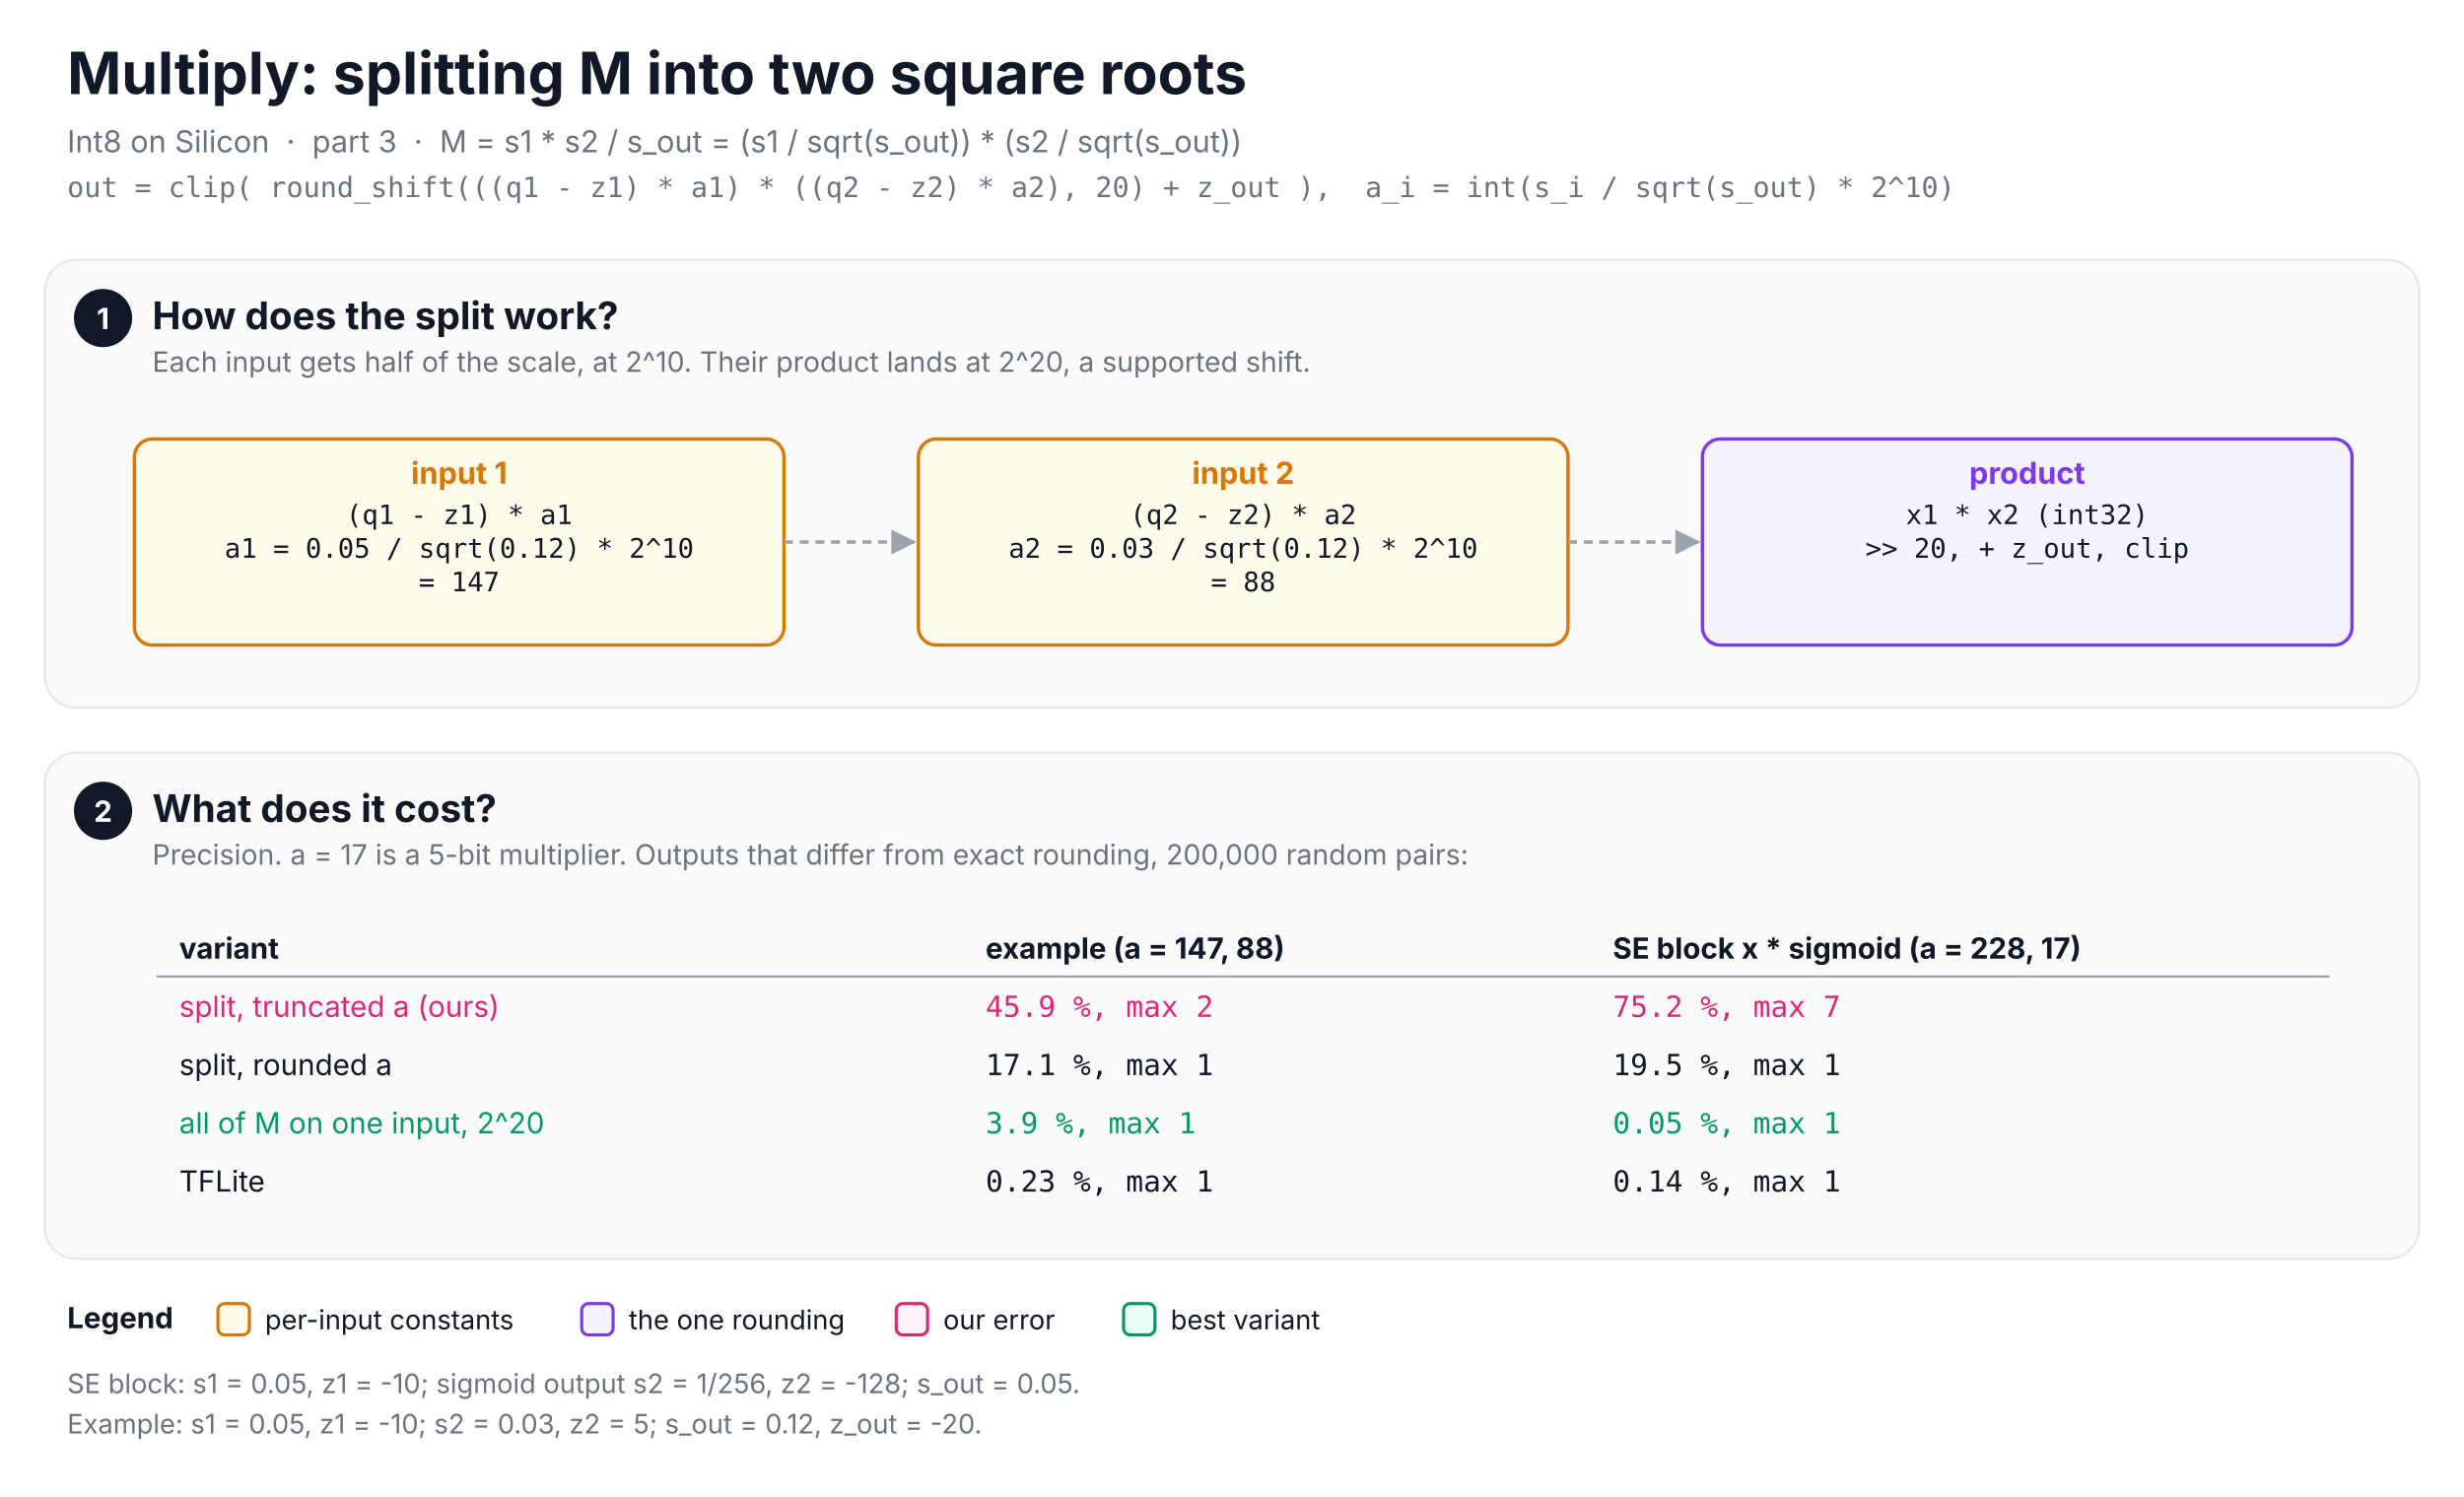
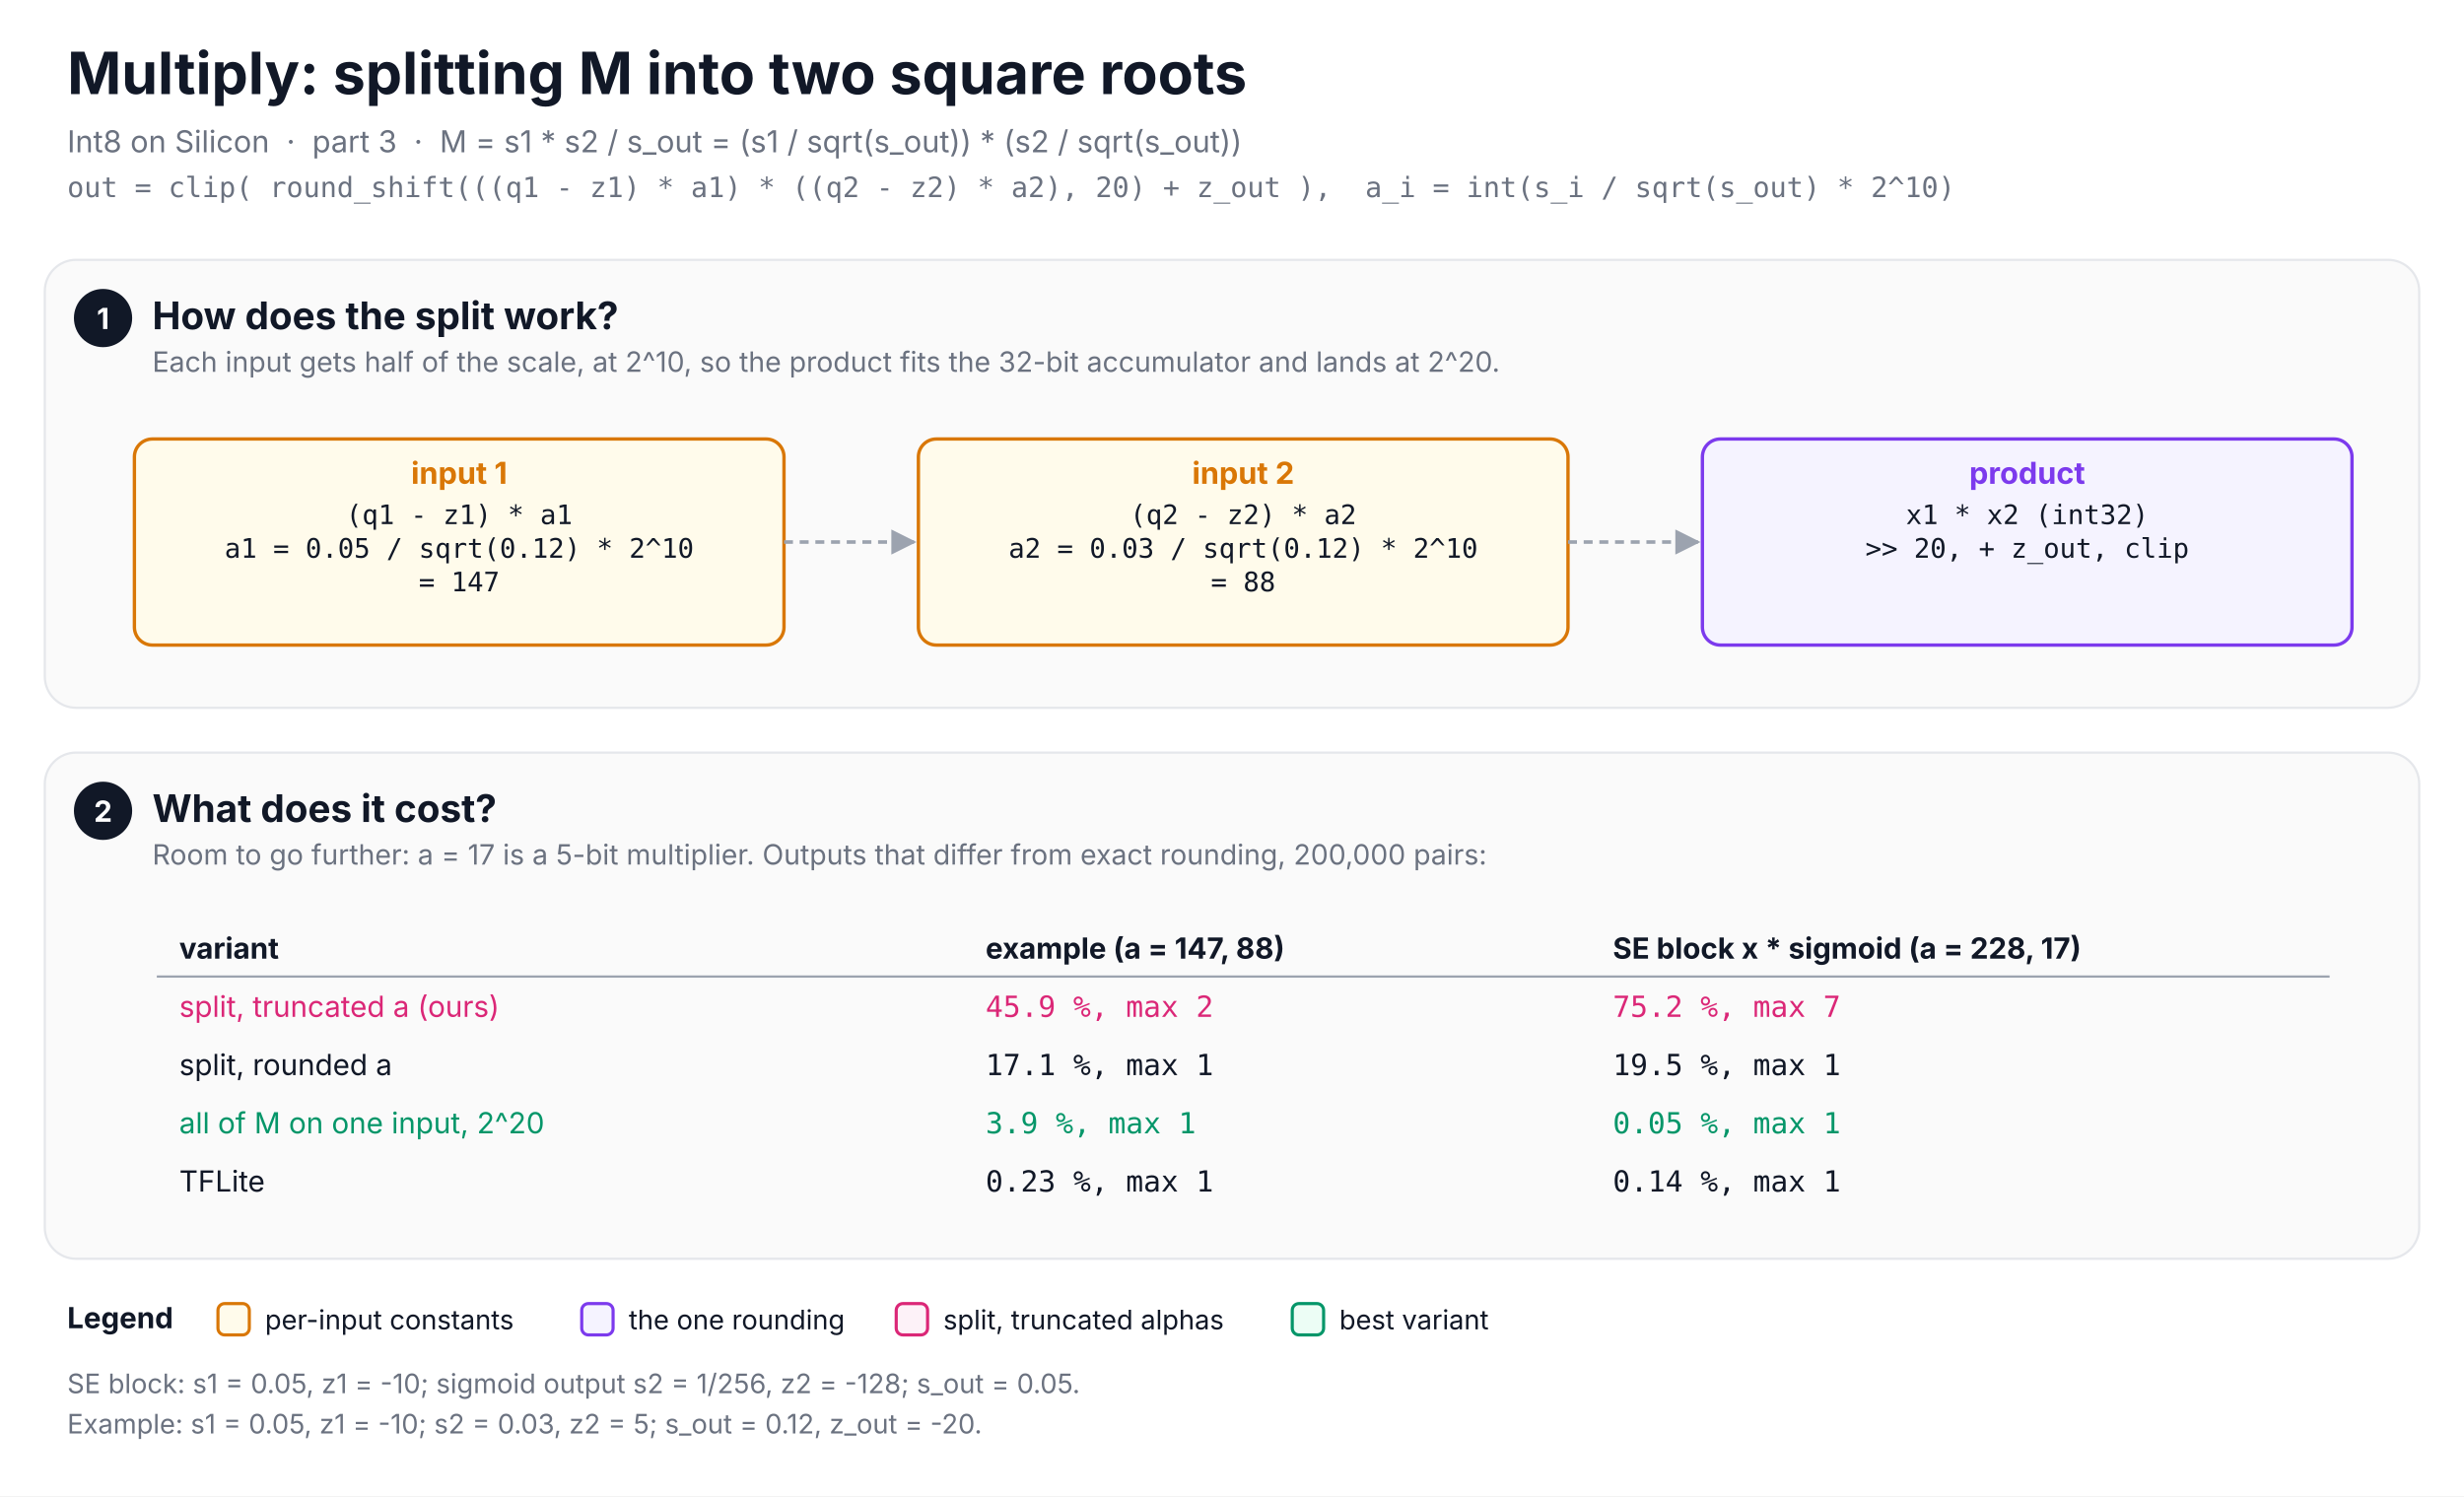
<svg xmlns="http://www.w3.org/2000/svg" width="1100" height="668" viewBox="0 0 1100 668">
  <defs>
    <marker id="m0" viewBox="0 0 10 10" refX="9" refY="5" markerWidth="7" markerHeight="7" orient="auto-start-reverse">
      <path d="M0,0 L10,5 L0,10 z" fill="#9ca3af" />
    </marker>
  </defs>
  <rect width="1100" height="668" fill="#ffffff" />
  <text x="30.0" y="42.0" font-family="Inter,Segoe UI,Helvetica,Arial,sans-serif" font-size="26" fill="#111827" font-weight="bold" text-anchor="start" xml:space="preserve" style="white-space:pre">Multiply: splitting M into two square roots</text>
  <text x="30.0" y="68.0" font-family="Inter,Segoe UI,Helvetica,Arial,sans-serif" font-size="13.5" fill="#6b7280" font-weight="normal" text-anchor="start" xml:space="preserve" style="white-space:pre">Int8 on Silicon  ·  part 3  ·  M = s1 * s2 / s_out = (s1 / sqrt(s_out)) * (s2 / sqrt(s_out))</text>
  <text x="30.0" y="88.0" font-family="ui-monospace,SFMono-Regular,Menlo,Consolas,monospace" font-size="12.5" fill="#6b7280" font-weight="normal" text-anchor="start" xml:space="preserve" style="white-space:pre">out = clip( round_shift(((q1 - z1) * a1) * ((q2 - z2) * a2), 20) + z_out ),  a_i = int(s_i / sqrt(s_out) * 2^10)</text>
  <rect x="20.0" y="116.0" width="1060.0" height="200.0" rx="14" fill="#fafafa" fill-opacity="1.0" stroke="#e5e7eb" stroke-width="1" />
  <circle cx="46.0" cy="142.0" r="13" fill="#111827" />
  <text x="46.0" y="146.9" font-family="Inter,Segoe UI,Helvetica,Arial,sans-serif" font-size="13" fill="#fff" font-weight="bold" text-anchor="middle" xml:space="preserve" style="white-space:pre">1</text>
  <text x="68.0" y="147.0" font-family="Inter,Segoe UI,Helvetica,Arial,sans-serif" font-size="17" fill="#111827" font-weight="bold" text-anchor="start" xml:space="preserve" style="white-space:pre">How does the split work?</text>
-   <text x="68.0" y="166.0" font-family="Inter,Segoe UI,Helvetica,Arial,sans-serif" font-size="12.5" fill="#6b7280" font-weight="normal" text-anchor="start" xml:space="preserve" style="white-space:pre">Each input gets half of the scale, at 2^10. Their product lands at 2^20, a supported shift.</text>
+   <text x="68.0" y="166.0" font-family="Inter,Segoe UI,Helvetica,Arial,sans-serif" font-size="12.5" fill="#6b7280" font-weight="normal" text-anchor="start" xml:space="preserve" style="white-space:pre">Each input gets half of the scale, at 2^10, so the product fits the 32-bit accumulator and lands at 2^20.</text>
  <rect x="60.0" y="196.0" width="290.0" height="92.0" rx="8" fill="#fffbeb" fill-opacity="1.0" stroke="#d97706" stroke-width="1.5" />
  <text x="205.0" y="216.0" font-family="Inter,Segoe UI,Helvetica,Arial,sans-serif" font-size="13.5" fill="#d97706" font-weight="bold" text-anchor="middle" xml:space="preserve" style="white-space:pre">input 1</text>
  <text x="205.0" y="234.0" font-family="ui-monospace,SFMono-Regular,Menlo,Consolas,monospace" font-size="12" fill="#111827" font-weight="normal" text-anchor="middle" xml:space="preserve" style="white-space:pre">(q1 - z1) * a1</text>
  <text x="205.0" y="249.0" font-family="ui-monospace,SFMono-Regular,Menlo,Consolas,monospace" font-size="12" fill="#111827" font-weight="normal" text-anchor="middle" xml:space="preserve" style="white-space:pre">a1 = 0.05 / sqrt(0.12) * 2^10</text>
  <text x="205.0" y="264.0" font-family="ui-monospace,SFMono-Regular,Menlo,Consolas,monospace" font-size="12" fill="#111827" font-weight="normal" text-anchor="middle" xml:space="preserve" style="white-space:pre">= 147</text>
  <rect x="410.0" y="196.0" width="290.0" height="92.0" rx="8" fill="#fffbeb" fill-opacity="1.0" stroke="#d97706" stroke-width="1.5" />
  <text x="555.0" y="216.0" font-family="Inter,Segoe UI,Helvetica,Arial,sans-serif" font-size="13.5" fill="#d97706" font-weight="bold" text-anchor="middle" xml:space="preserve" style="white-space:pre">input 2</text>
  <text x="555.0" y="234.0" font-family="ui-monospace,SFMono-Regular,Menlo,Consolas,monospace" font-size="12" fill="#111827" font-weight="normal" text-anchor="middle" xml:space="preserve" style="white-space:pre">(q2 - z2) * a2</text>
  <text x="555.0" y="249.0" font-family="ui-monospace,SFMono-Regular,Menlo,Consolas,monospace" font-size="12" fill="#111827" font-weight="normal" text-anchor="middle" xml:space="preserve" style="white-space:pre">a2 = 0.03 / sqrt(0.12) * 2^10</text>
  <text x="555.0" y="264.0" font-family="ui-monospace,SFMono-Regular,Menlo,Consolas,monospace" font-size="12" fill="#111827" font-weight="normal" text-anchor="middle" xml:space="preserve" style="white-space:pre">= 88</text>
  <rect x="760.0" y="196.0" width="290.0" height="92.0" rx="8" fill="#f5f3ff" fill-opacity="1.0" stroke="#7c3aed" stroke-width="1.5" />
  <text x="905.0" y="216.0" font-family="Inter,Segoe UI,Helvetica,Arial,sans-serif" font-size="13.5" fill="#7c3aed" font-weight="bold" text-anchor="middle" xml:space="preserve" style="white-space:pre">product</text>
  <text x="905.0" y="234.0" font-family="ui-monospace,SFMono-Regular,Menlo,Consolas,monospace" font-size="12" fill="#111827" font-weight="normal" text-anchor="middle" xml:space="preserve" style="white-space:pre">x1 * x2 (int32)</text>
  <text x="905.0" y="249.0" font-family="ui-monospace,SFMono-Regular,Menlo,Consolas,monospace" font-size="12" fill="#111827" font-weight="normal" text-anchor="middle" xml:space="preserve" style="white-space:pre">&gt;&gt; 20, + z_out, clip</text>
  <line x1="350.0" y1="242.0" x2="408.0" y2="242.0" stroke="#9ca3af" stroke-width="1.6" stroke-dasharray="4 3" marker-end="url(#m0)" />
  <line x1="700.0" y1="242.0" x2="758.0" y2="242.0" stroke="#9ca3af" stroke-width="1.6" stroke-dasharray="4 3" marker-end="url(#m0)" />
  <rect x="20.0" y="336.0" width="1060.0" height="226.0" rx="14" fill="#fafafa" fill-opacity="1.0" stroke="#e5e7eb" stroke-width="1" />
  <circle cx="46.0" cy="362.0" r="13" fill="#111827" />
  <text x="46.0" y="366.9" font-family="Inter,Segoe UI,Helvetica,Arial,sans-serif" font-size="13" fill="#fff" font-weight="bold" text-anchor="middle" xml:space="preserve" style="white-space:pre">2</text>
  <text x="68.0" y="367.0" font-family="Inter,Segoe UI,Helvetica,Arial,sans-serif" font-size="17" fill="#111827" font-weight="bold" text-anchor="start" xml:space="preserve" style="white-space:pre">What does it cost?</text>
-   <text x="68.0" y="386.0" font-family="Inter,Segoe UI,Helvetica,Arial,sans-serif" font-size="12.5" fill="#6b7280" font-weight="normal" text-anchor="start" xml:space="preserve" style="white-space:pre">Precision. a = 17 is a 5-bit multiplier. Outputs that differ from exact rounding, 200,000 random pairs:</text>
+   <text x="68.0" y="386.0" font-family="Inter,Segoe UI,Helvetica,Arial,sans-serif" font-size="12.5" fill="#6b7280" font-weight="normal" text-anchor="start" xml:space="preserve" style="white-space:pre">Room to go further: a = 17 is a 5-bit multiplier. Outputs that differ from exact rounding, 200,000 pairs:</text>
  <text x="80.0" y="428.0" font-family="Inter,Segoe UI,Helvetica,Arial,sans-serif" font-size="13" fill="#111827" font-weight="bold" text-anchor="start" xml:space="preserve" style="white-space:pre">variant</text>
  <text x="440.0" y="428.0" font-family="Inter,Segoe UI,Helvetica,Arial,sans-serif" font-size="13" fill="#111827" font-weight="bold" text-anchor="start" xml:space="preserve" style="white-space:pre">example (a = 147, 88)</text>
  <text x="720.0" y="428.0" font-family="Inter,Segoe UI,Helvetica,Arial,sans-serif" font-size="13" fill="#111827" font-weight="bold" text-anchor="start" xml:space="preserve" style="white-space:pre">SE block x * sigmoid (a = 228, 17)</text>
  <line x1="70.0" y1="436.0" x2="1040.0" y2="436.0" stroke="#9ca3af" stroke-width="1" />
  <text x="80.0" y="454.0" font-family="Inter,Segoe UI,Helvetica,Arial,sans-serif" font-size="13" fill="#db2777" font-weight="normal" text-anchor="start" xml:space="preserve" style="white-space:pre">split, truncated a (ours)</text>
  <text x="440.0" y="454.0" font-family="ui-monospace,SFMono-Regular,Menlo,Consolas,monospace" font-size="13" fill="#db2777" font-weight="normal" text-anchor="start" xml:space="preserve" style="white-space:pre">45.9 %, max 2</text>
  <text x="720.0" y="454.0" font-family="ui-monospace,SFMono-Regular,Menlo,Consolas,monospace" font-size="13" fill="#db2777" font-weight="normal" text-anchor="start" xml:space="preserve" style="white-space:pre">75.2 %, max 7</text>
  <text x="80.0" y="480.0" font-family="Inter,Segoe UI,Helvetica,Arial,sans-serif" font-size="13" fill="#111827" font-weight="normal" text-anchor="start" xml:space="preserve" style="white-space:pre">split, rounded a</text>
  <text x="440.0" y="480.0" font-family="ui-monospace,SFMono-Regular,Menlo,Consolas,monospace" font-size="13" fill="#111827" font-weight="normal" text-anchor="start" xml:space="preserve" style="white-space:pre">17.1 %, max 1</text>
  <text x="720.0" y="480.0" font-family="ui-monospace,SFMono-Regular,Menlo,Consolas,monospace" font-size="13" fill="#111827" font-weight="normal" text-anchor="start" xml:space="preserve" style="white-space:pre">19.5 %, max 1</text>
  <text x="80.0" y="506.0" font-family="Inter,Segoe UI,Helvetica,Arial,sans-serif" font-size="13" fill="#059669" font-weight="normal" text-anchor="start" xml:space="preserve" style="white-space:pre">all of M on one input, 2^20</text>
  <text x="440.0" y="506.0" font-family="ui-monospace,SFMono-Regular,Menlo,Consolas,monospace" font-size="13" fill="#059669" font-weight="normal" text-anchor="start" xml:space="preserve" style="white-space:pre">3.9 %, max 1</text>
  <text x="720.0" y="506.0" font-family="ui-monospace,SFMono-Regular,Menlo,Consolas,monospace" font-size="13" fill="#059669" font-weight="normal" text-anchor="start" xml:space="preserve" style="white-space:pre">0.05 %, max 1</text>
  <text x="80.0" y="532.0" font-family="Inter,Segoe UI,Helvetica,Arial,sans-serif" font-size="13" fill="#111827" font-weight="normal" text-anchor="start" xml:space="preserve" style="white-space:pre">TFLite</text>
  <text x="440.0" y="532.0" font-family="ui-monospace,SFMono-Regular,Menlo,Consolas,monospace" font-size="13" fill="#111827" font-weight="normal" text-anchor="start" xml:space="preserve" style="white-space:pre">0.23 %, max 1</text>
  <text x="720.0" y="532.0" font-family="ui-monospace,SFMono-Regular,Menlo,Consolas,monospace" font-size="13" fill="#111827" font-weight="normal" text-anchor="start" xml:space="preserve" style="white-space:pre">0.14 %, max 1</text>
  <text x="30.0" y="593.0" font-family="Inter,Segoe UI,Helvetica,Arial,sans-serif" font-size="13" fill="#111827" font-weight="bold" text-anchor="start" xml:space="preserve" style="white-space:pre">Legend</text>
  <rect x="97.3" y="582.0" width="14.0" height="14.0" rx="3" fill="#fffbeb" fill-opacity="1.0" stroke="#d97706" stroke-width="1.4" />
  <text x="118.3" y="593.5" font-family="Inter,Segoe UI,Helvetica,Arial,sans-serif" font-size="12" fill="#111827" font-weight="normal" text-anchor="start" xml:space="preserve" style="white-space:pre">per-input constants</text>
  <rect x="259.7" y="582.0" width="14.0" height="14.0" rx="3" fill="#f5f3ff" fill-opacity="1.0" stroke="#7c3aed" stroke-width="1.4" />
  <text x="280.7" y="593.5" font-family="Inter,Segoe UI,Helvetica,Arial,sans-serif" font-size="12" fill="#111827" font-weight="normal" text-anchor="start" xml:space="preserve" style="white-space:pre">the one rounding</text>
  <rect x="400.1" y="582.0" width="14.0" height="14.0" rx="3" fill="#fdf2f8" fill-opacity="1.0" stroke="#db2777" stroke-width="1.4" />
-   <text x="421.1" y="593.5" font-family="Inter,Segoe UI,Helvetica,Arial,sans-serif" font-size="12" fill="#111827" font-weight="normal" text-anchor="start" xml:space="preserve" style="white-space:pre">our error</text>
-   <rect x="501.6" y="582.0" width="14.0" height="14.0" rx="3" fill="#ecfdf5" fill-opacity="1.0" stroke="#059669" stroke-width="1.4" />
-   <text x="522.6" y="593.5" font-family="Inter,Segoe UI,Helvetica,Arial,sans-serif" font-size="12" fill="#111827" font-weight="normal" text-anchor="start" xml:space="preserve" style="white-space:pre">best variant</text>
+   <text x="421.1" y="593.5" font-family="Inter,Segoe UI,Helvetica,Arial,sans-serif" font-size="12" fill="#111827" font-weight="normal" text-anchor="start" xml:space="preserve" style="white-space:pre">split, truncated alphas</text>
+   <rect x="576.9" y="582.0" width="14.0" height="14.0" rx="3" fill="#ecfdf5" fill-opacity="1.0" stroke="#059669" stroke-width="1.4" />
+   <text x="597.9" y="593.5" font-family="Inter,Segoe UI,Helvetica,Arial,sans-serif" font-size="12" fill="#111827" font-weight="normal" text-anchor="start" xml:space="preserve" style="white-space:pre">best variant</text>
  <text x="30.0" y="622.0" font-family="Inter,Segoe UI,Helvetica,Arial,sans-serif" font-size="12" fill="#6b7280" font-weight="normal" text-anchor="start" xml:space="preserve" style="white-space:pre">SE block: s1 = 0.05, z1 = -10; sigmoid output s2 = 1/256, z2 = -128; s_out = 0.05.</text>
  <text x="30.0" y="640.0" font-family="Inter,Segoe UI,Helvetica,Arial,sans-serif" font-size="12" fill="#6b7280" font-weight="normal" text-anchor="start" xml:space="preserve" style="white-space:pre">Example: s1 = 0.05, z1 = -10; s2 = 0.03, z2 = 5; s_out = 0.12, z_out = -20.</text>
</svg>
